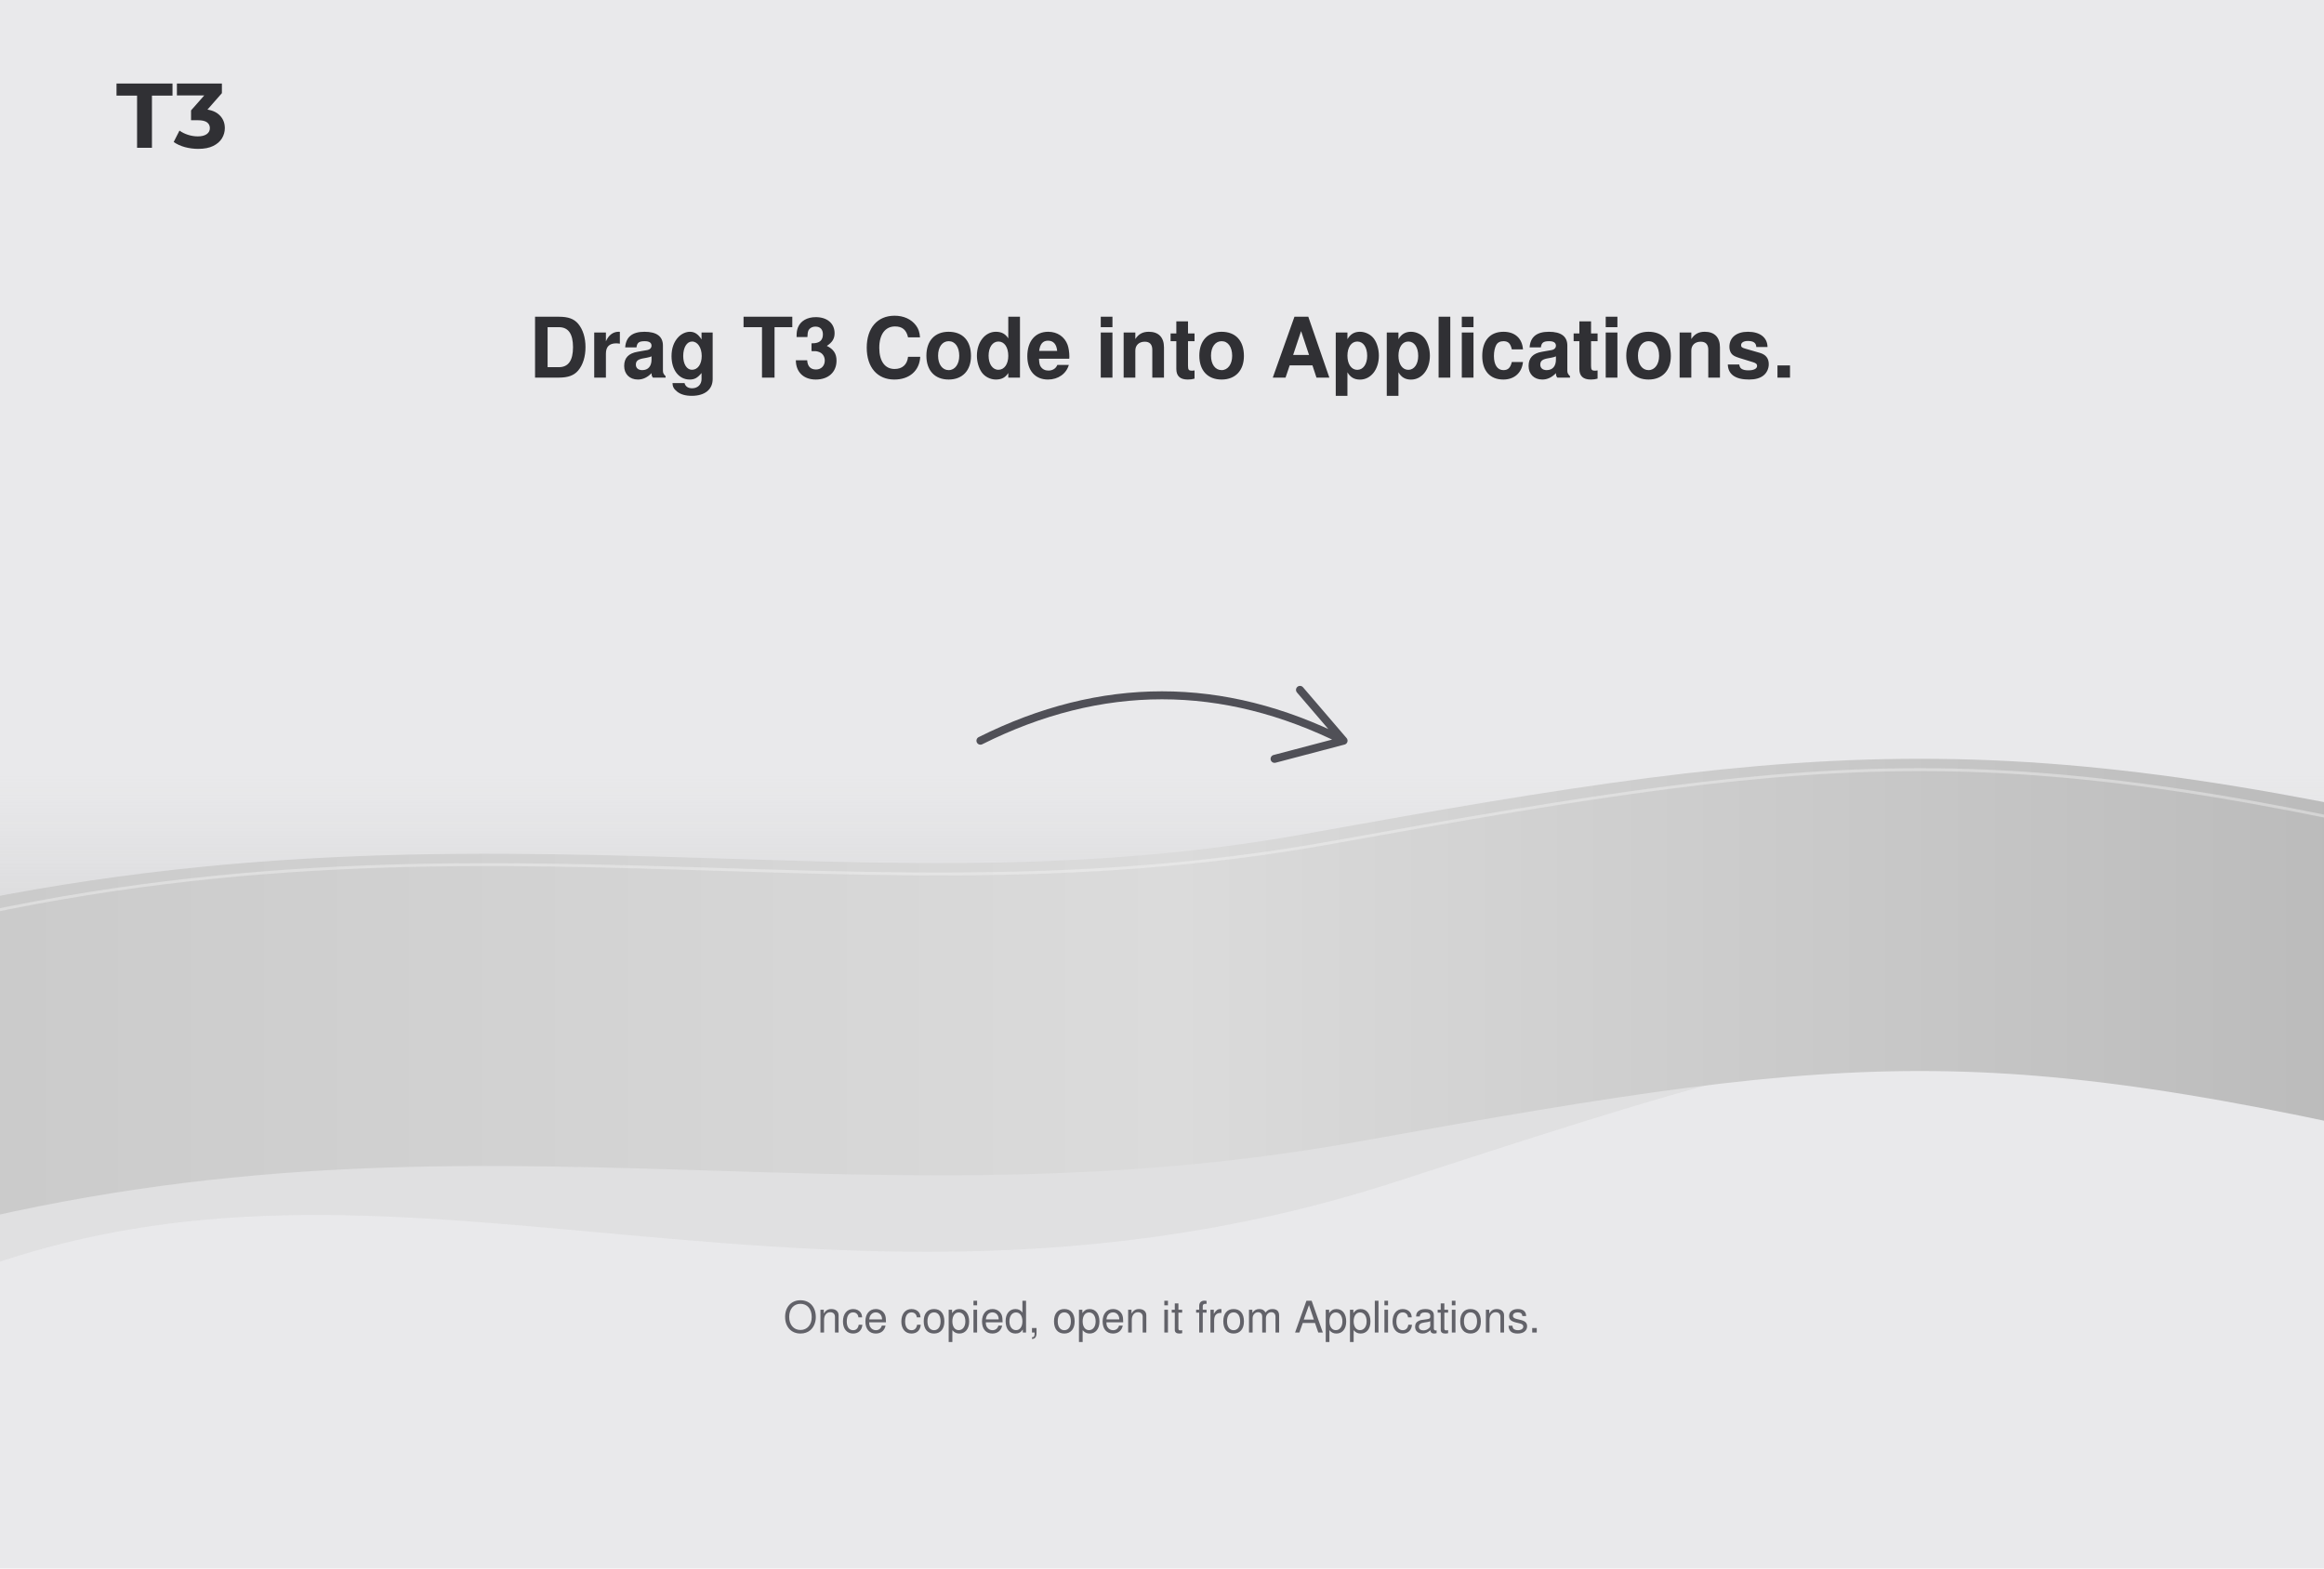
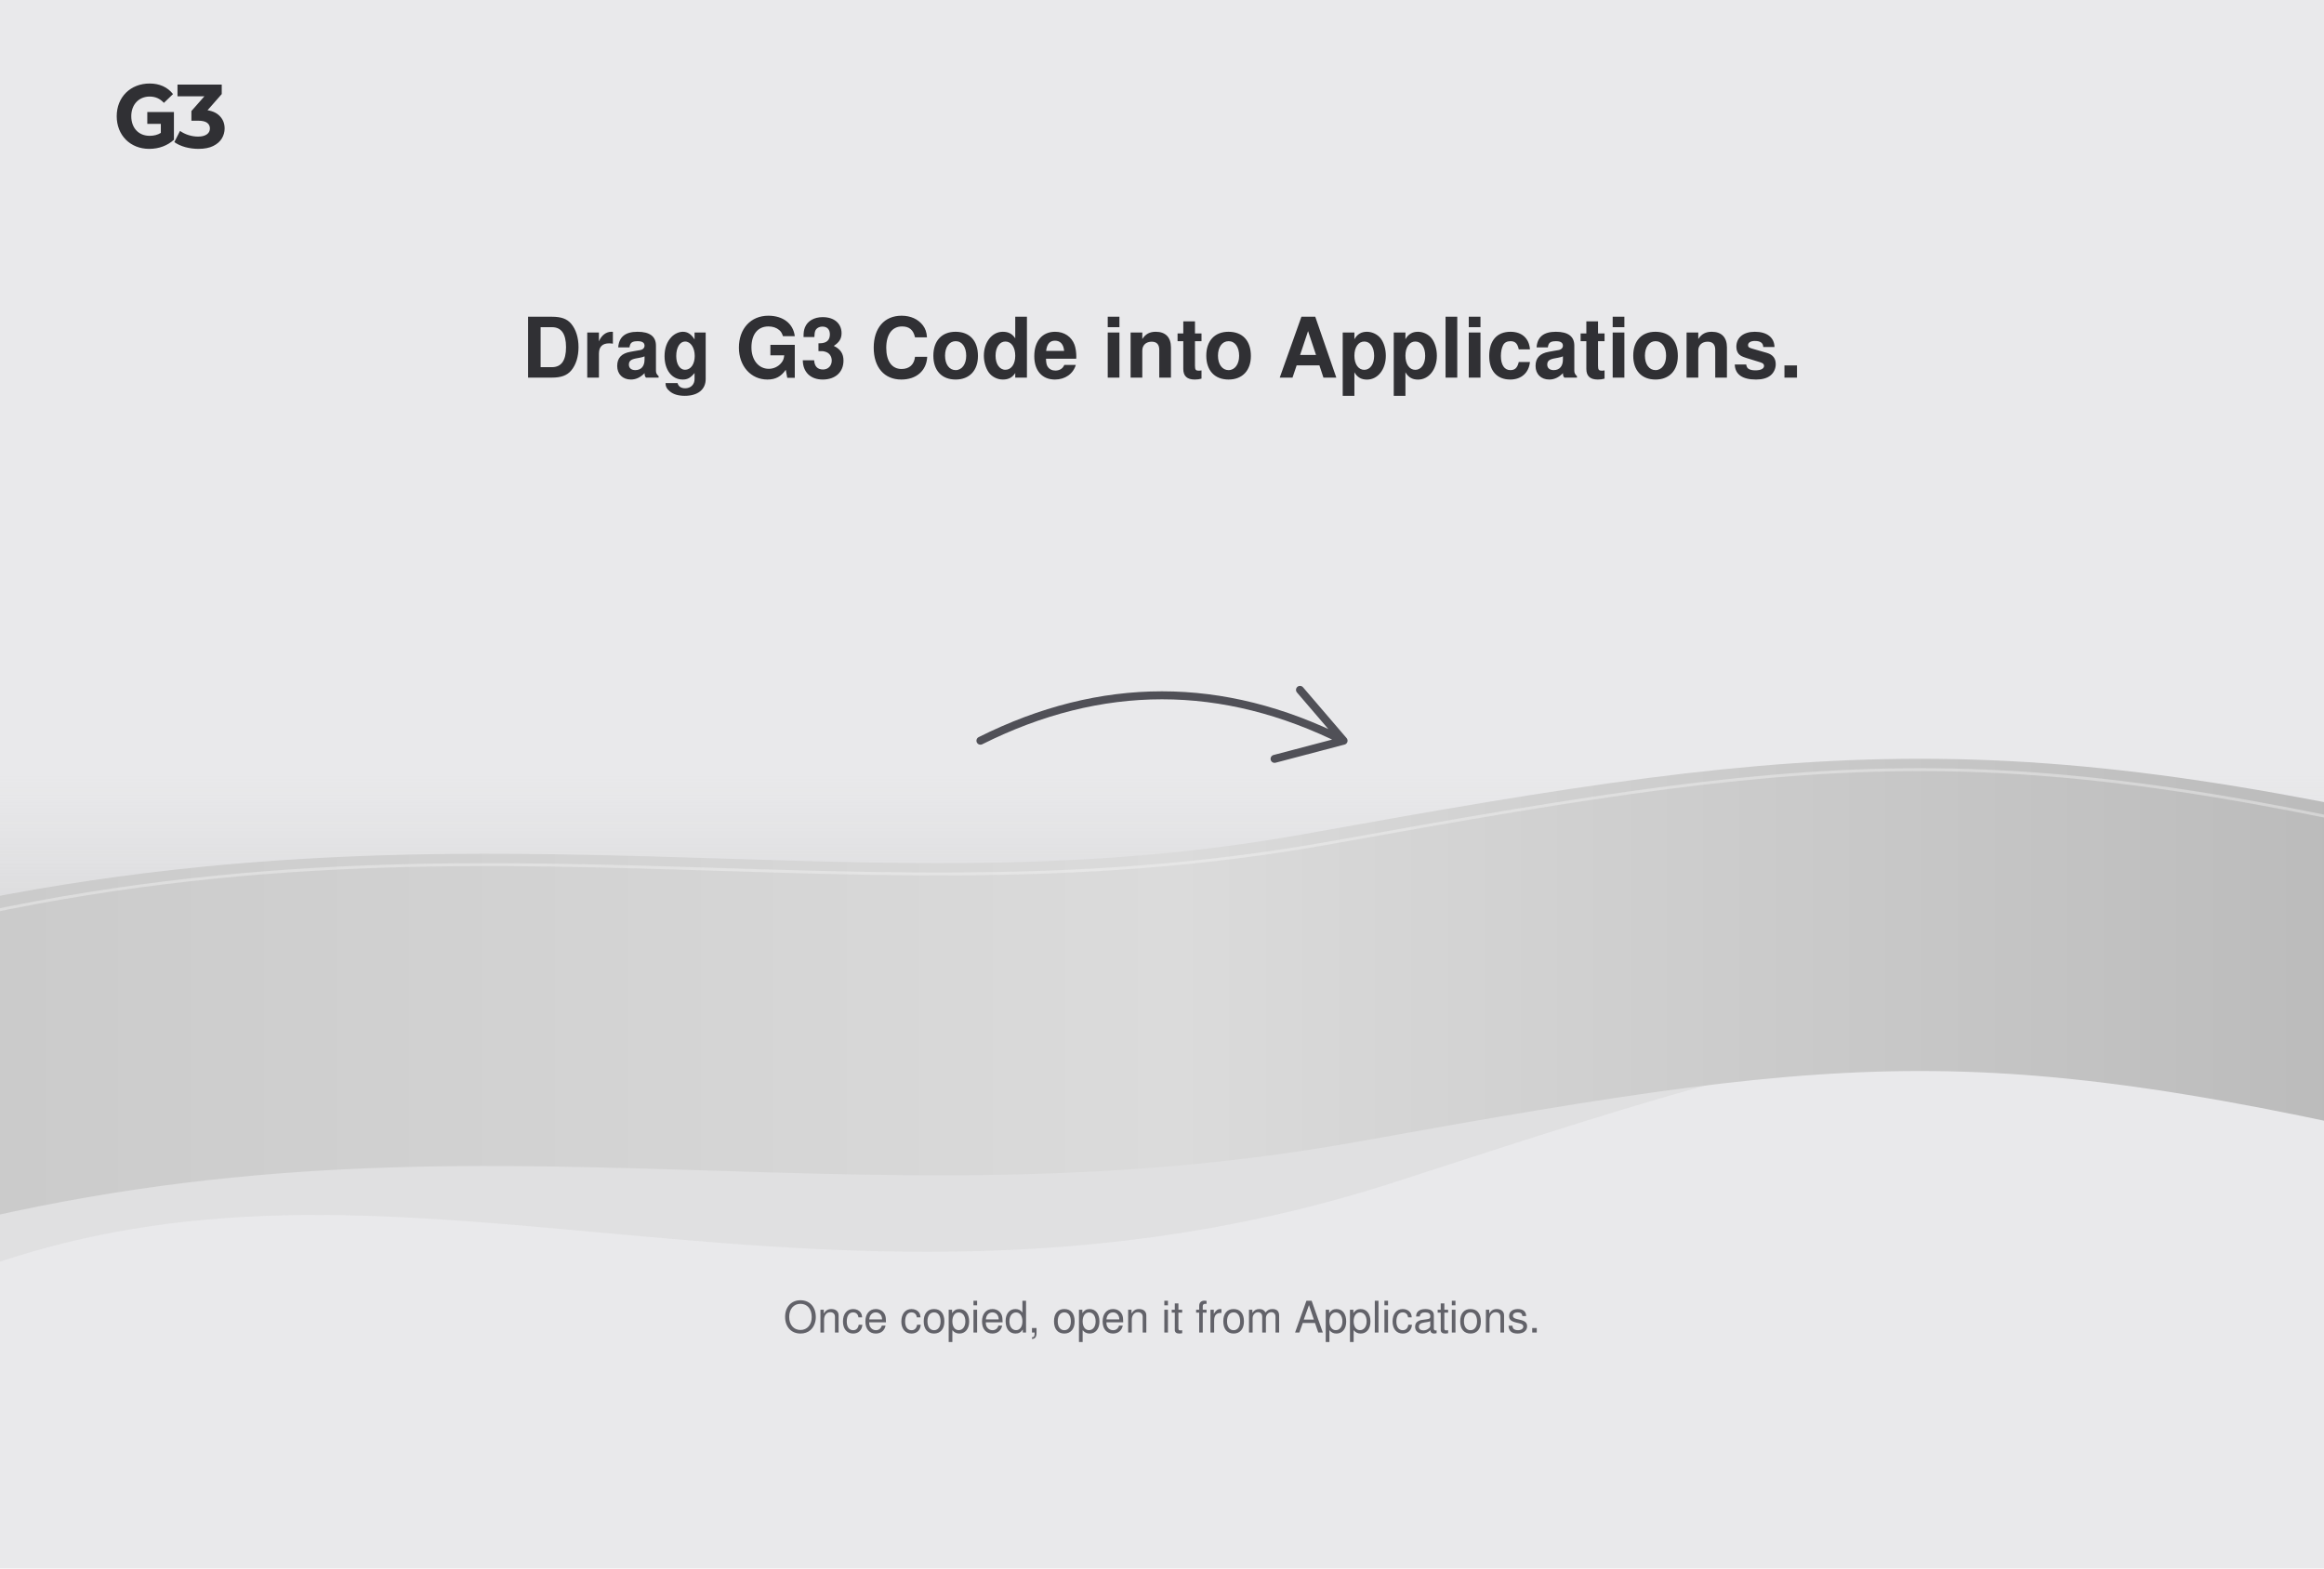
<svg xmlns="http://www.w3.org/2000/svg" width="1280" height="864" viewBox="0 0 640 432">
  <defs>
    <linearGradient id="veil" x1="0" y1="0" x2="0" y2="1">
      <stop stop-color="#B7B7B7" stop-opacity="0" />
      <stop offset=".55" stop-color="#A5A5A5" stop-opacity=".24" />
      <stop offset="1" stop-color="#D1D1D1" stop-opacity=".4" />
    </linearGradient>
    <linearGradient id="silk" x1="0" y1="0" x2="1" y2="0">
      <stop stop-color="#C8C8C8" />
      <stop offset=".5" stop-color="#DBDBDB" />
      <stop offset="1" stop-color="#B5B5B5" />
    </linearGradient>
  </defs>
  <rect width="640" height="432" fill="#E9E9EB" />
  <path d="M-60 293C95 220 214 304 362 256S559 191 707 257" stroke="url(#veil)" stroke-width="146" fill="none" opacity="1" stroke-linecap="round" stroke-linejoin="round" />
  <path d="M-60 306C113 252 223 298 367 272S553 242 707 280" stroke="url(#silk)" stroke-width="86" fill="none" opacity="1" stroke-linecap="round" stroke-linejoin="round" />
  <path d="M-60 266C113 212 223 258 367 232S553 202 707 240" stroke="#F5F5F5" stroke-width="0.8" fill="none" opacity="0.42" stroke-linecap="round" stroke-linejoin="round" />
-   <svg x="32" y="23" width="30" height="18" viewBox="15.531 37 94.394 56.96" fill="#303034">
-     <path d="M33.451 93V47.56H15.531V37H64.331V47.56H46.411V93H33.451ZM86.725 93.96C82.832 93.96 78.965 93.453 75.125 92.44C71.285 91.373 68.032 89.88 65.365 87.96L70.405 78.04C72.539 79.587 75.019 80.813 77.845 81.72C80.672 82.627 83.525 83.08 86.405 83.08C89.659 83.08 92.219 82.44 94.085 81.16C95.952 79.88 96.885 78.12 96.885 75.88C96.885 73.747 96.059 72.067 94.405 70.84C92.752 69.613 90.085 69 86.405 69H80.485V60.44L96.085 42.76L97.525 47.4H68.165V37H107.365V45.4L91.845 63.08L85.285 59.32H89.045C95.925 59.32 101.125 60.867 104.645 63.96C108.165 67.053 109.925 71.027 109.925 75.88C109.925 79.027 109.099 81.987 107.445 84.76C105.792 87.48 103.259 89.693 99.845 91.4C96.432 93.107 92.059 93.96 86.725 93.96Z" />
+   <svg x="32" y="23" width="30" height="18" viewBox="14.3 36.04 95.625 57.92" fill="#303034">
+     <path d="M64.2 45.4L56.1 53.2C52.8 49.5 48.6 47.6 43.5 47.6C33.9 47.6 27.2 54.7 27.2 65C27.2 75.3 33.6 82.4 43.5 82.4C47.4 82.4 50.7 81.5 53.4 79.8V71.8H41.4V61.3H65V85.9C59.3 91 51.9 93.96 43.1 93.96C26.3 93.96 14.3 81.9 14.3 65C14.3 48.1 26.5 36.04 43.5 36.04C52.2 36.04 59.3 39.2 64.2 45.4ZM86.725 93.96C82.832 93.96 78.965 93.453 75.125 92.44C71.285 91.373 68.032 89.88 65.365 87.96L70.405 78.04C72.539 79.587 75.019 80.813 77.845 81.72C80.672 82.627 83.525 83.08 86.405 83.08C89.659 83.08 92.219 82.44 94.085 81.16C95.952 79.88 96.885 78.12 96.885 75.88C96.885 73.747 96.059 72.067 94.405 70.84C92.752 69.613 90.085 69 86.405 69H80.485V60.44L96.085 42.76L97.525 47.4H68.165V37H107.365V45.4L91.845 63.08L85.285 59.32H89.045C95.925 59.32 101.125 60.867 104.645 63.96C108.165 67.053 109.925 71.027 109.925 75.88C109.925 79.027 109.099 81.987 107.445 84.76C105.792 87.48 103.259 89.693 99.845 91.4C96.432 93.107 92.059 93.96 86.725 93.96Z" />
  </svg>
-   <text x="320" y="104" fill="#303034" font-family="Helvetica" font-size="23" font-weight="700" text-anchor="middle">Drag T3 Code into Applications.</text>
+   <text x="320" y="104" fill="#303034" font-family="Helvetica" font-size="23" font-weight="700" text-anchor="middle">Drag G3 Code into Applications.</text>
  <path d="M270 204Q320 179 370 204M358 190L370 204L351 209" stroke="#505057" stroke-width="2.2" fill="none" opacity="1" stroke-linecap="round" stroke-linejoin="round" />
  <text x="320" y="367" fill="#626269" font-family="Helvetica" font-size="12" font-weight="400" text-anchor="middle">Once copied, open it from Applications.</text>
</svg>
